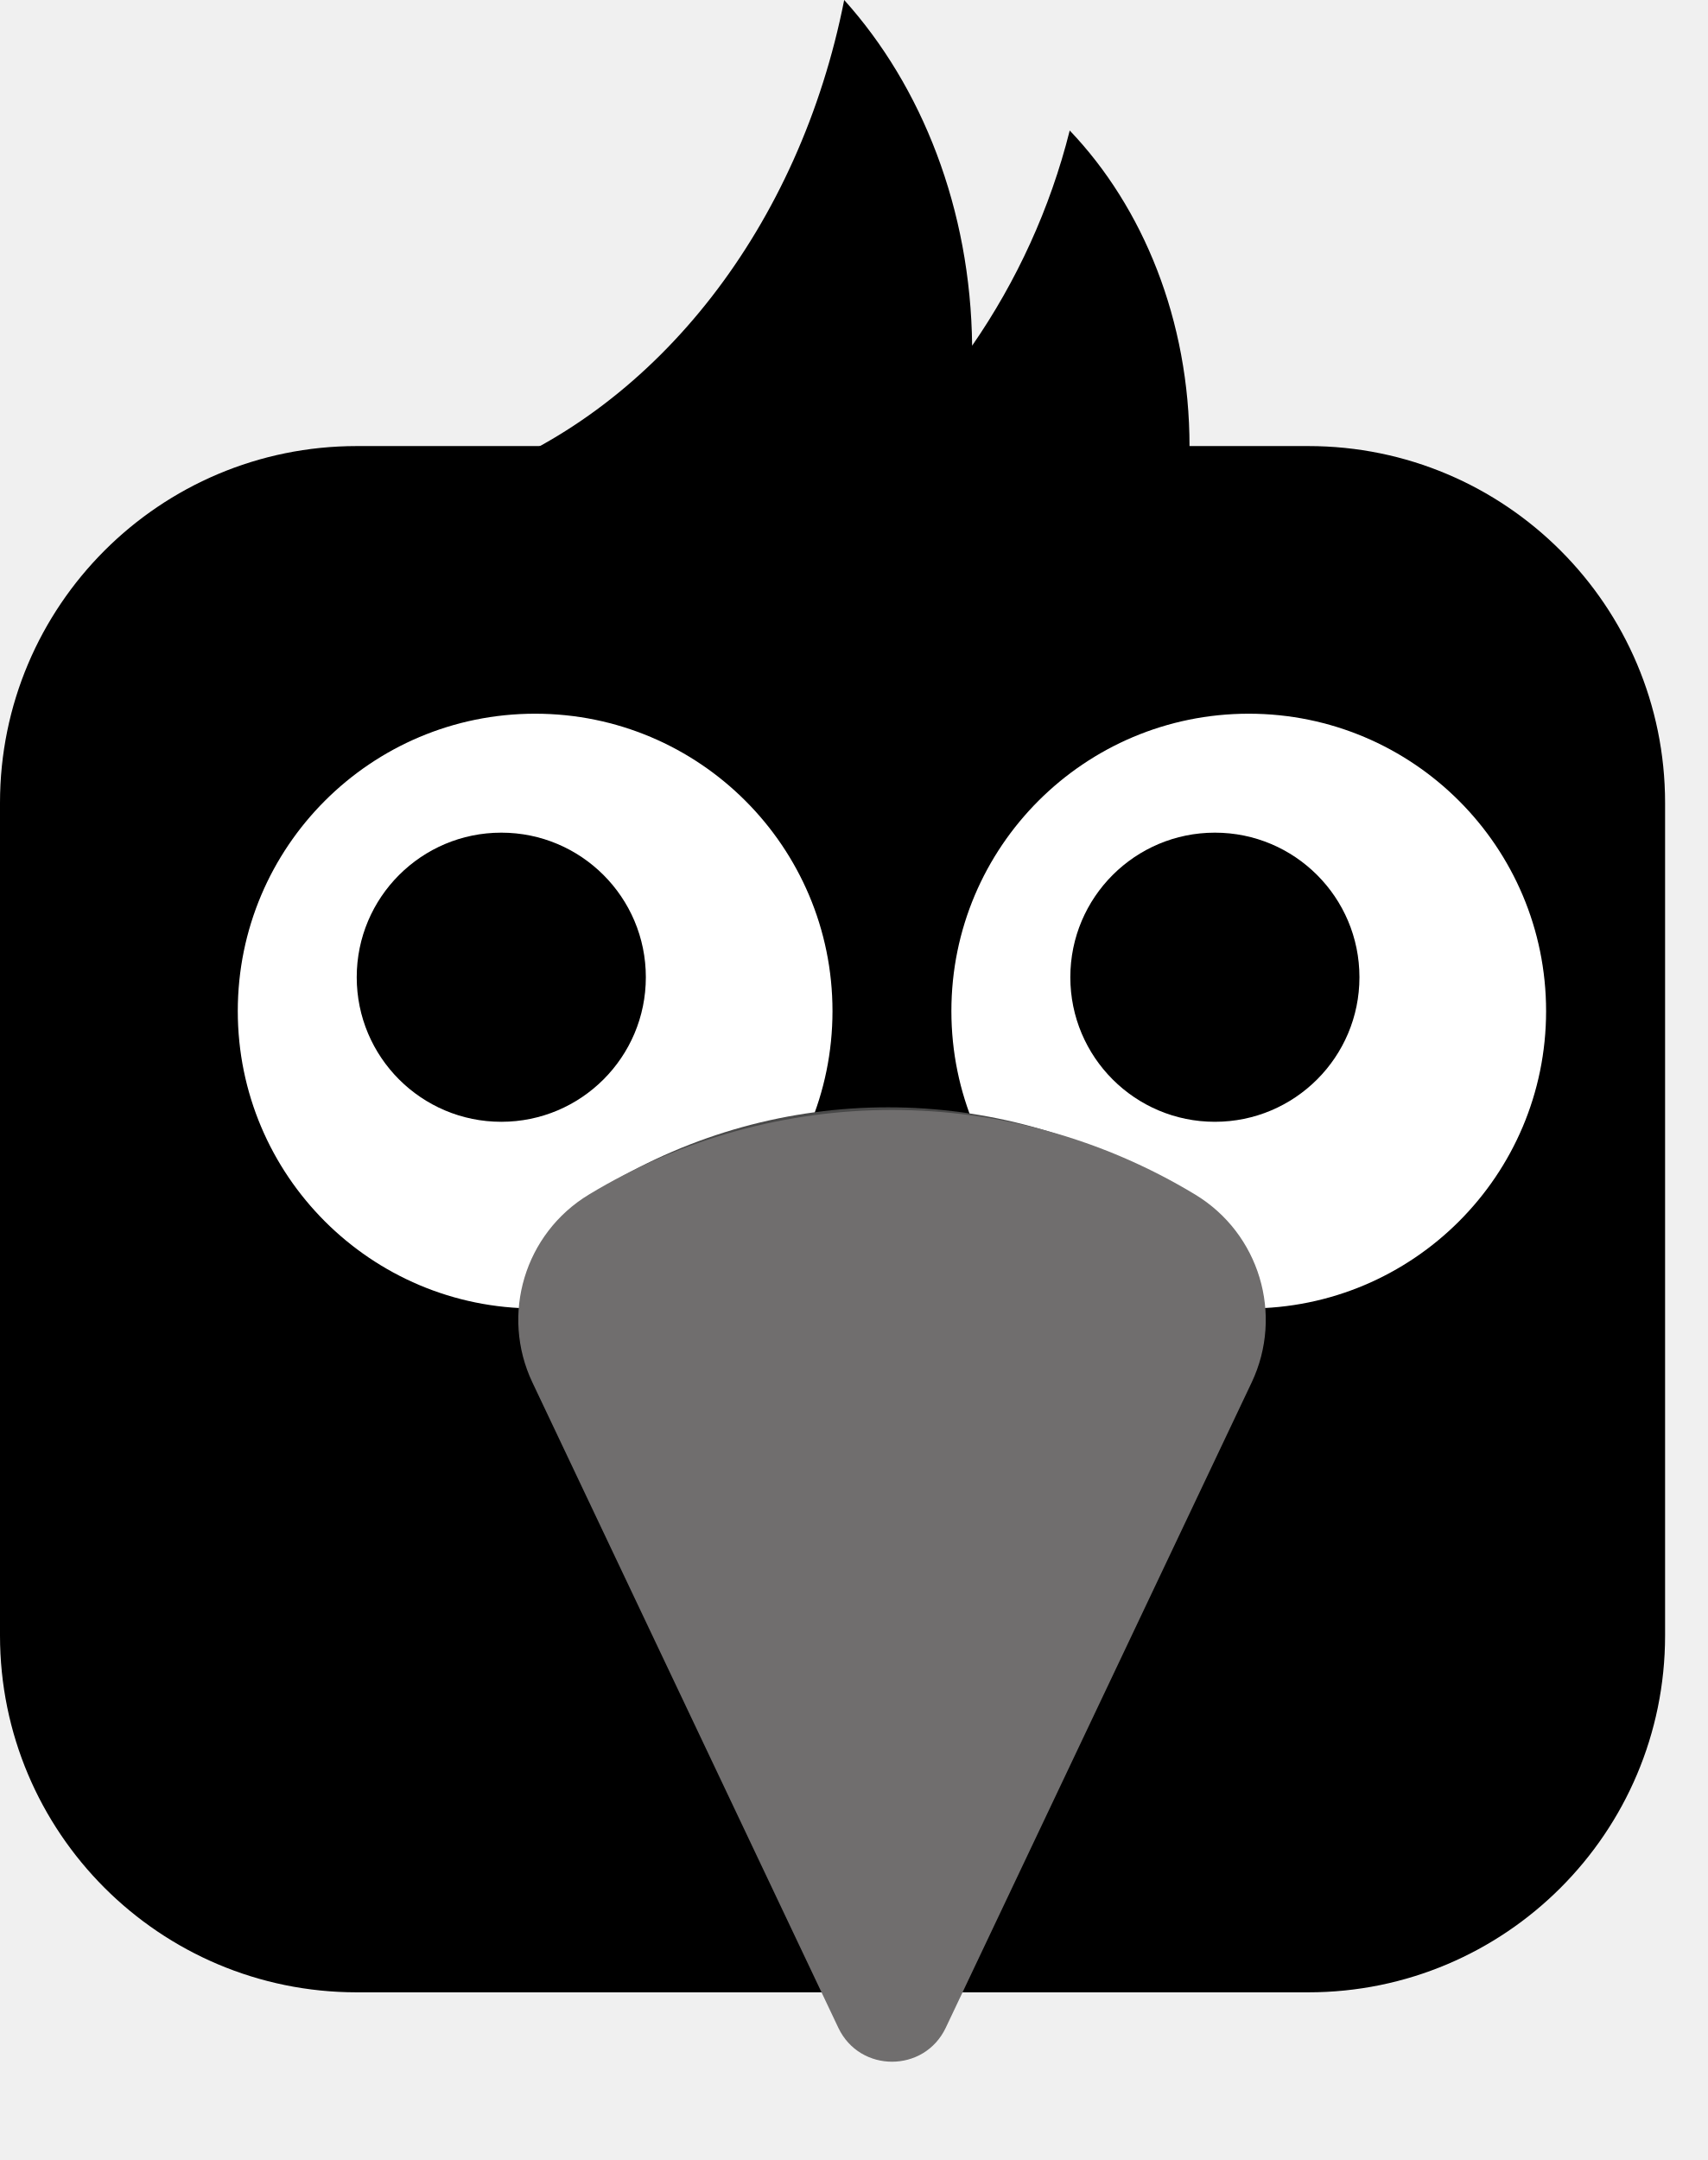
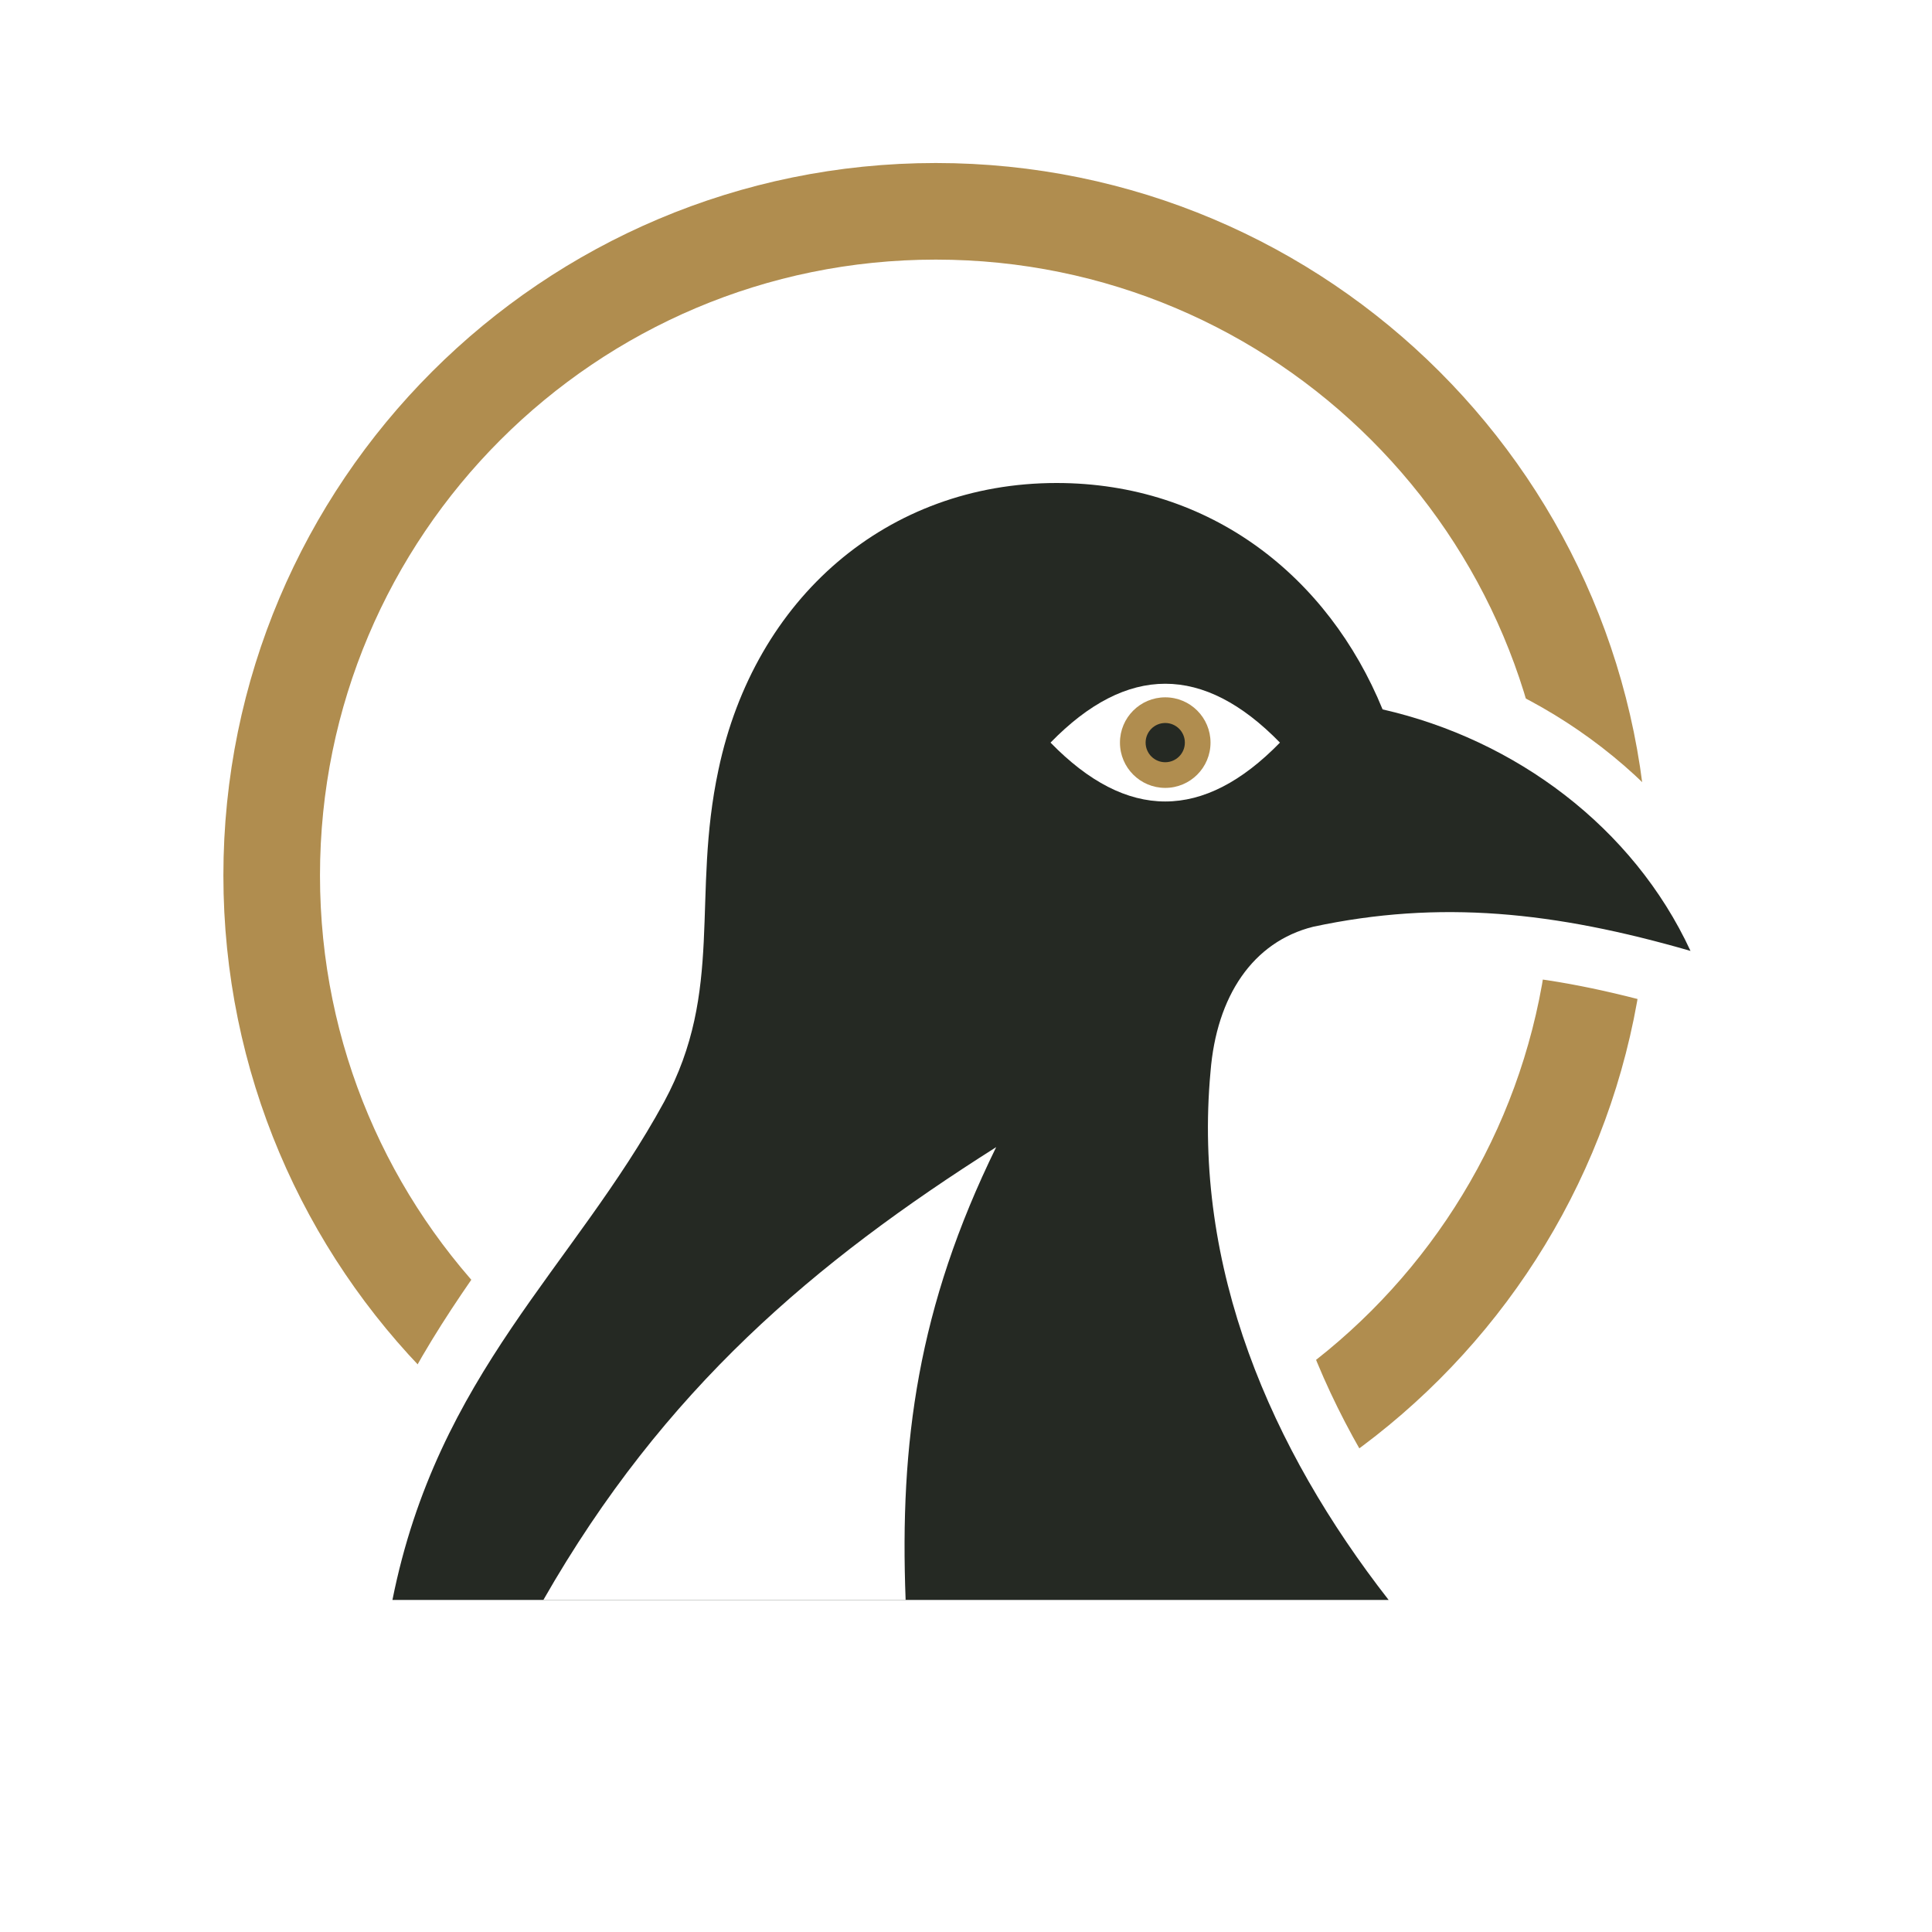
- <svg xmlns="http://www.w3.org/2000/svg" width="34" height="43" viewBox="0 0 34 43" fill="none">
-   <defs>
-     <style>
- .body { fill: #000000; }
- .eye { fill: #FFFFFF; }
- .pupil { fill: #000000; }
- @media (prefers-color-scheme: dark) {
- .body { fill: #F7F2E4; }
- .eye { fill: #1E1C14; }
- .pupil { fill: #F7F2E4; }
- }
- </style>
-   </defs>
-   <rect class="body" y="8.88" width="33.15" height="30.782" rx="7.104" />
-   <path class="body" d="M16.807 0C18.352 1.717 19.326 4.162 19.354 6.882C20.238 5.603 20.906 4.157 21.297 2.598C22.757 4.127 23.682 6.376 23.682 8.886C23.682 9.084 23.674 9.281 23.662 9.476H9.465C13.104 8.102 15.919 4.5 16.807 0Z" />
-   <circle class="body" cx="25.636" cy="19.16" r="2.878" />
-   <ellipse class="eye" cx="10.654" cy="20.128" rx="5.92" ry="5.92" />
-   <ellipse class="eye" cx="24.861" cy="20.128" rx="5.92" ry="5.92" />
-   <circle class="pupil" cx="9.98" cy="19.454" r="2.878" />
-   <circle class="pupil" cx="24.187" cy="19.454" r="2.878" />
-   <path d="M18.677 39.096C18.278 39.938 17.08 39.938 16.681 39.096L10.997 27.108C10.399 25.846 10.852 24.337 12.047 23.615C15.509 21.52 19.849 21.52 23.311 23.615C24.506 24.337 24.959 25.846 24.361 27.108L18.677 39.096Z" fill="#494949" />
-   <path d="M18.829 40.367C18.401 41.269 17.117 41.269 16.69 40.367L10.6 27.522C9.959 26.171 10.445 24.554 11.725 23.78C15.435 21.535 20.084 21.535 23.794 23.78C25.074 24.554 25.559 26.171 24.919 27.522L18.829 40.367Z" fill="#706E6E" />
+ <svg xmlns="http://www.w3.org/2000/svg" width="64" height="64" viewBox="0 0 64 64" fill="none">
+   <rect width="64" height="64" fill="#FFFFFF" />
+   <circle cx="31" cy="29" r="22" stroke="#B08D4F" stroke-width="3.2" />
+   <path d="M13 53C14.5 45.5 19 42 22 36.5C24 32.8 22.9 29.7 23.8 25.5C25 19.8 29.4 16 35 16C40.1 16 44 19.1 45.8 23.5C50.2 24.5 54.1 27.4 56 31.5C51.5 30.2 47.7 29.8 43.5 30.7C41.5 31.2 40.3 33 40.1 35.5C39.5 42 42.1 48 46 53H13Z" fill="#FFFFFF" stroke="#FFFFFF" stroke-width="4" stroke-linejoin="round" />
+   <path d="M13 53C14.5 45.5 19 42 22 36.5C24 32.8 22.9 29.7 23.8 25.5C25 19.8 29.4 16 35 16C40.1 16 44 19.1 45.8 23.5C50.2 24.5 54.1 27.4 56 31.5C51.5 30.2 47.7 29.8 43.5 30.7C41.5 31.2 40.3 33 40.1 35.5C39.5 42 42.1 48 46 53H13Z" fill="#252923" />
+   <path d="M34.8 24.6Q38.6 20.7 42.4 24.6Q38.6 28.5 34.8 24.6Z" fill="#FFFFFF" />
+   <circle cx="38.6" cy="24.6" r="1.5" fill="#B08D4F" />
+   <circle cx="38.6" cy="24.6" r="0.65" fill="#252923" />
+   <path d="M18 53C22 46 27 41.8 33 38C30.4 43.3 29.8 47.8 30 53H18Z" fill="#FFFFFF" />
</svg>
